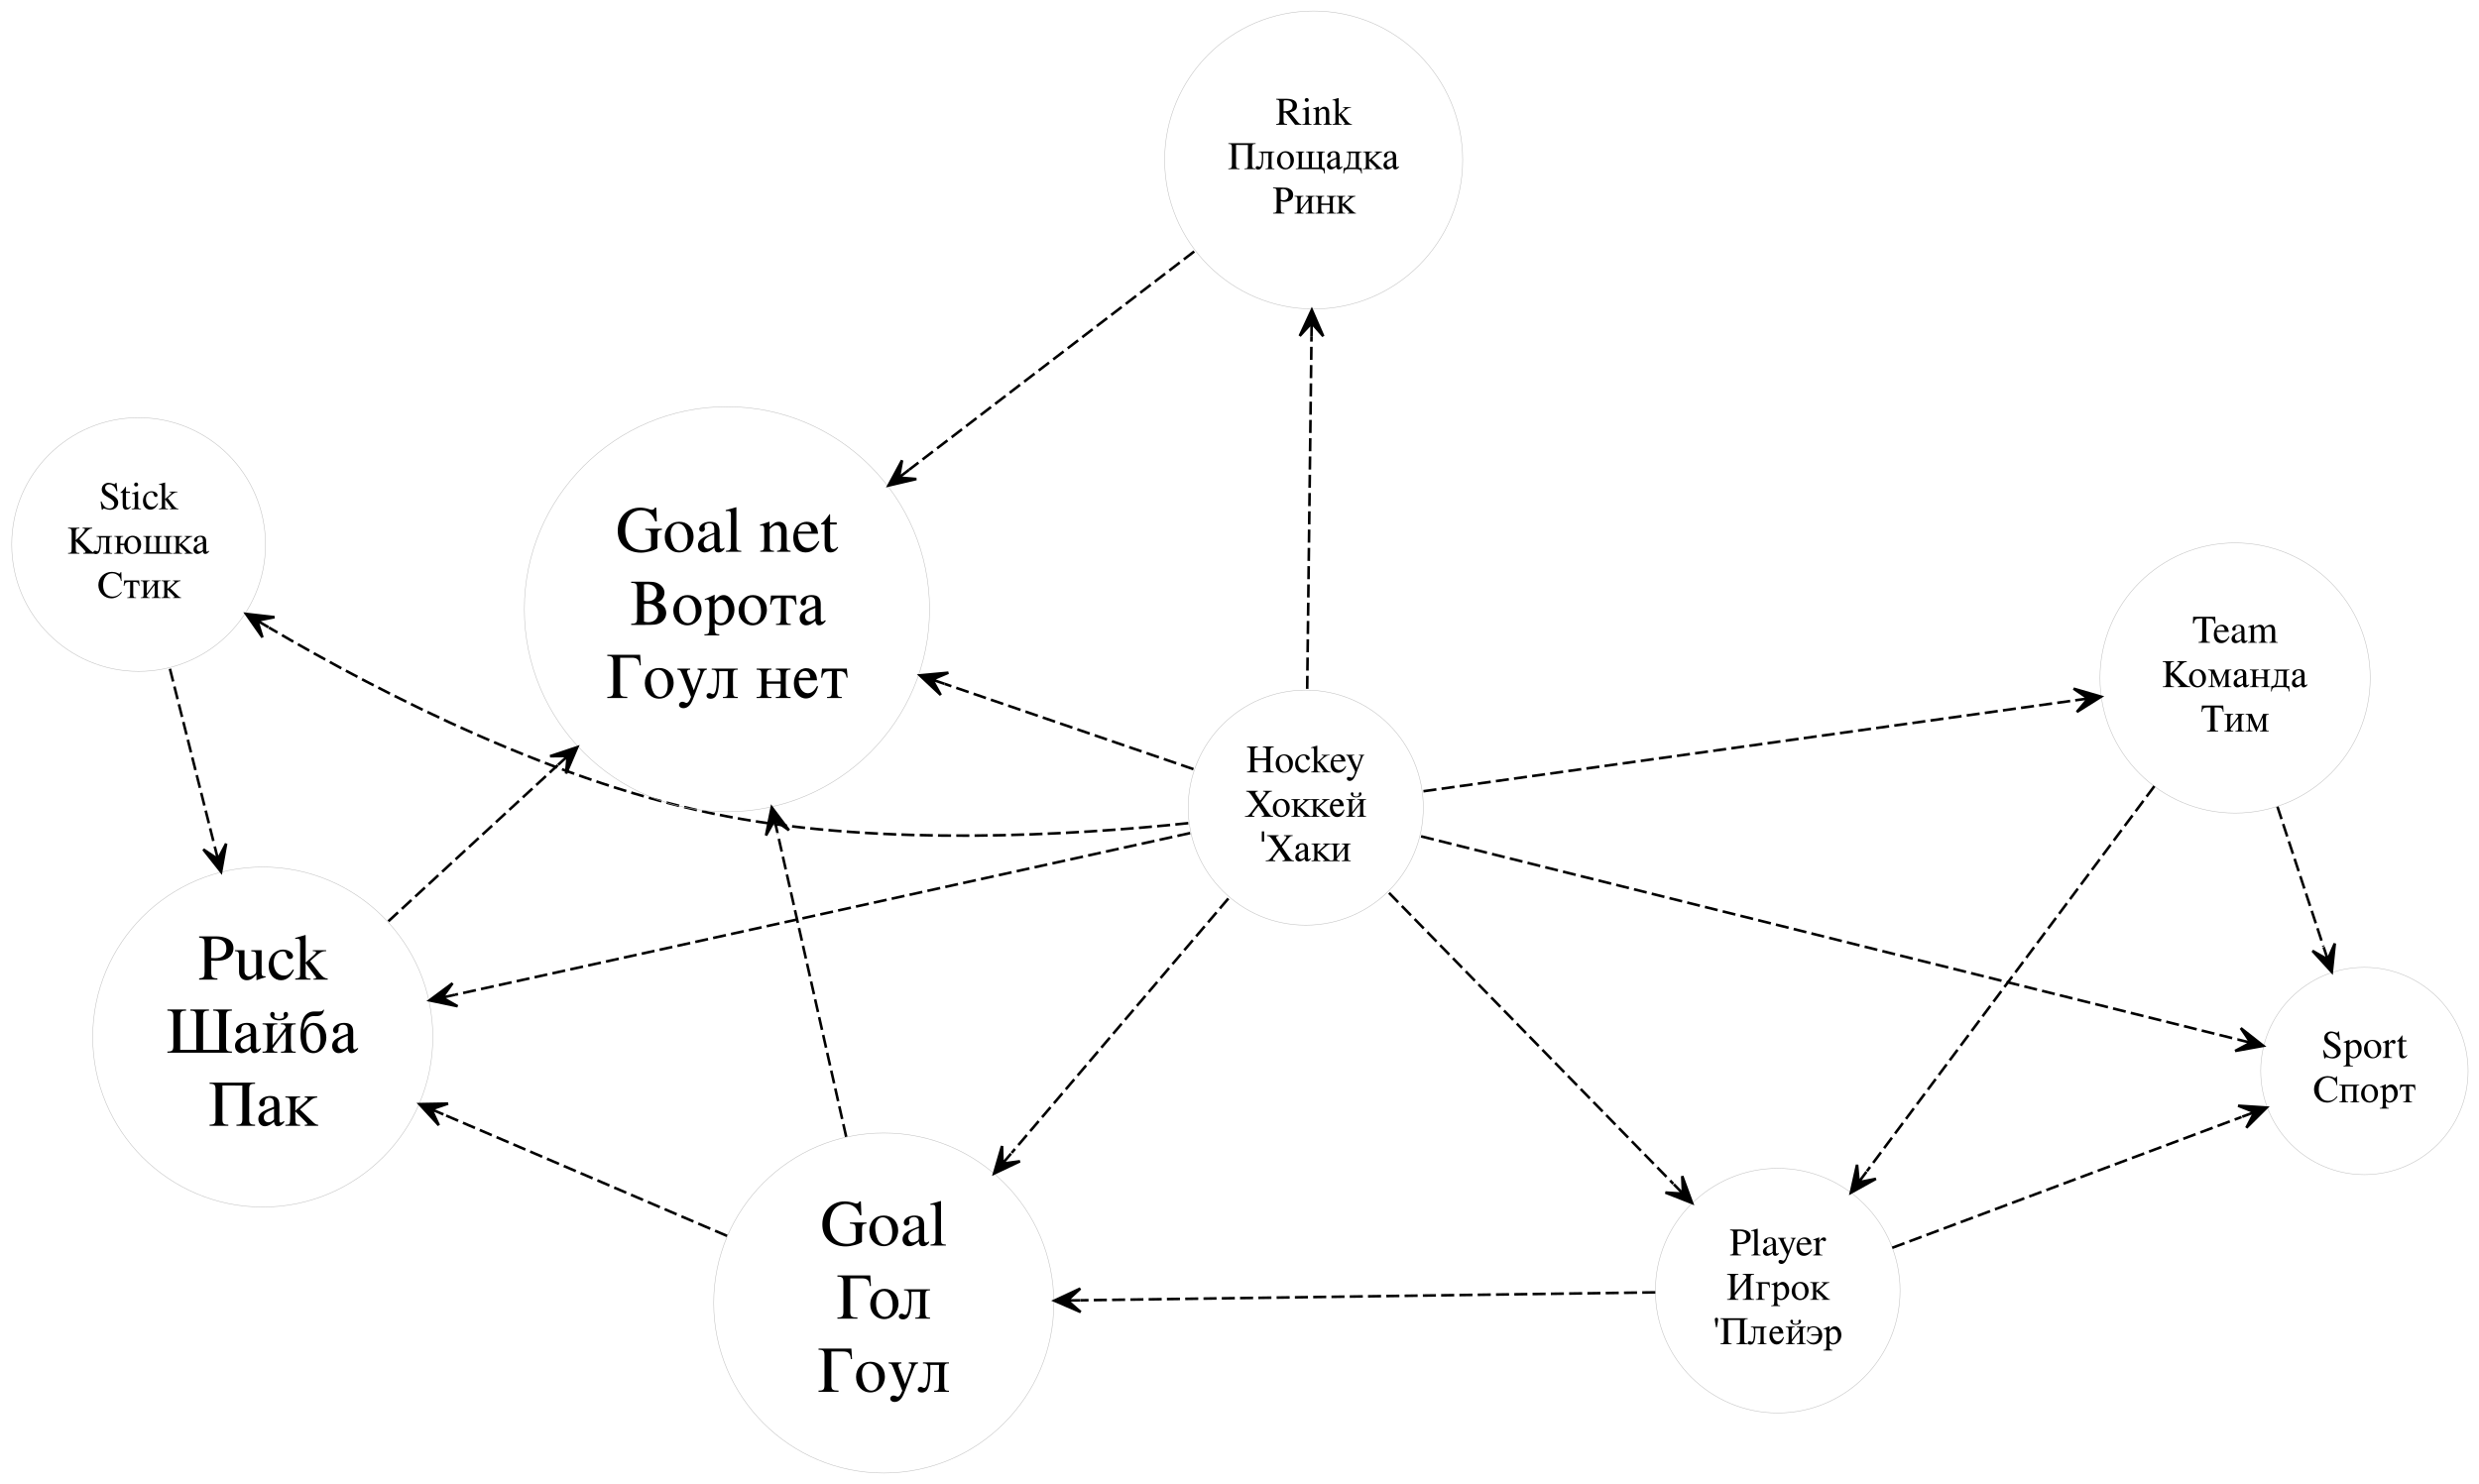
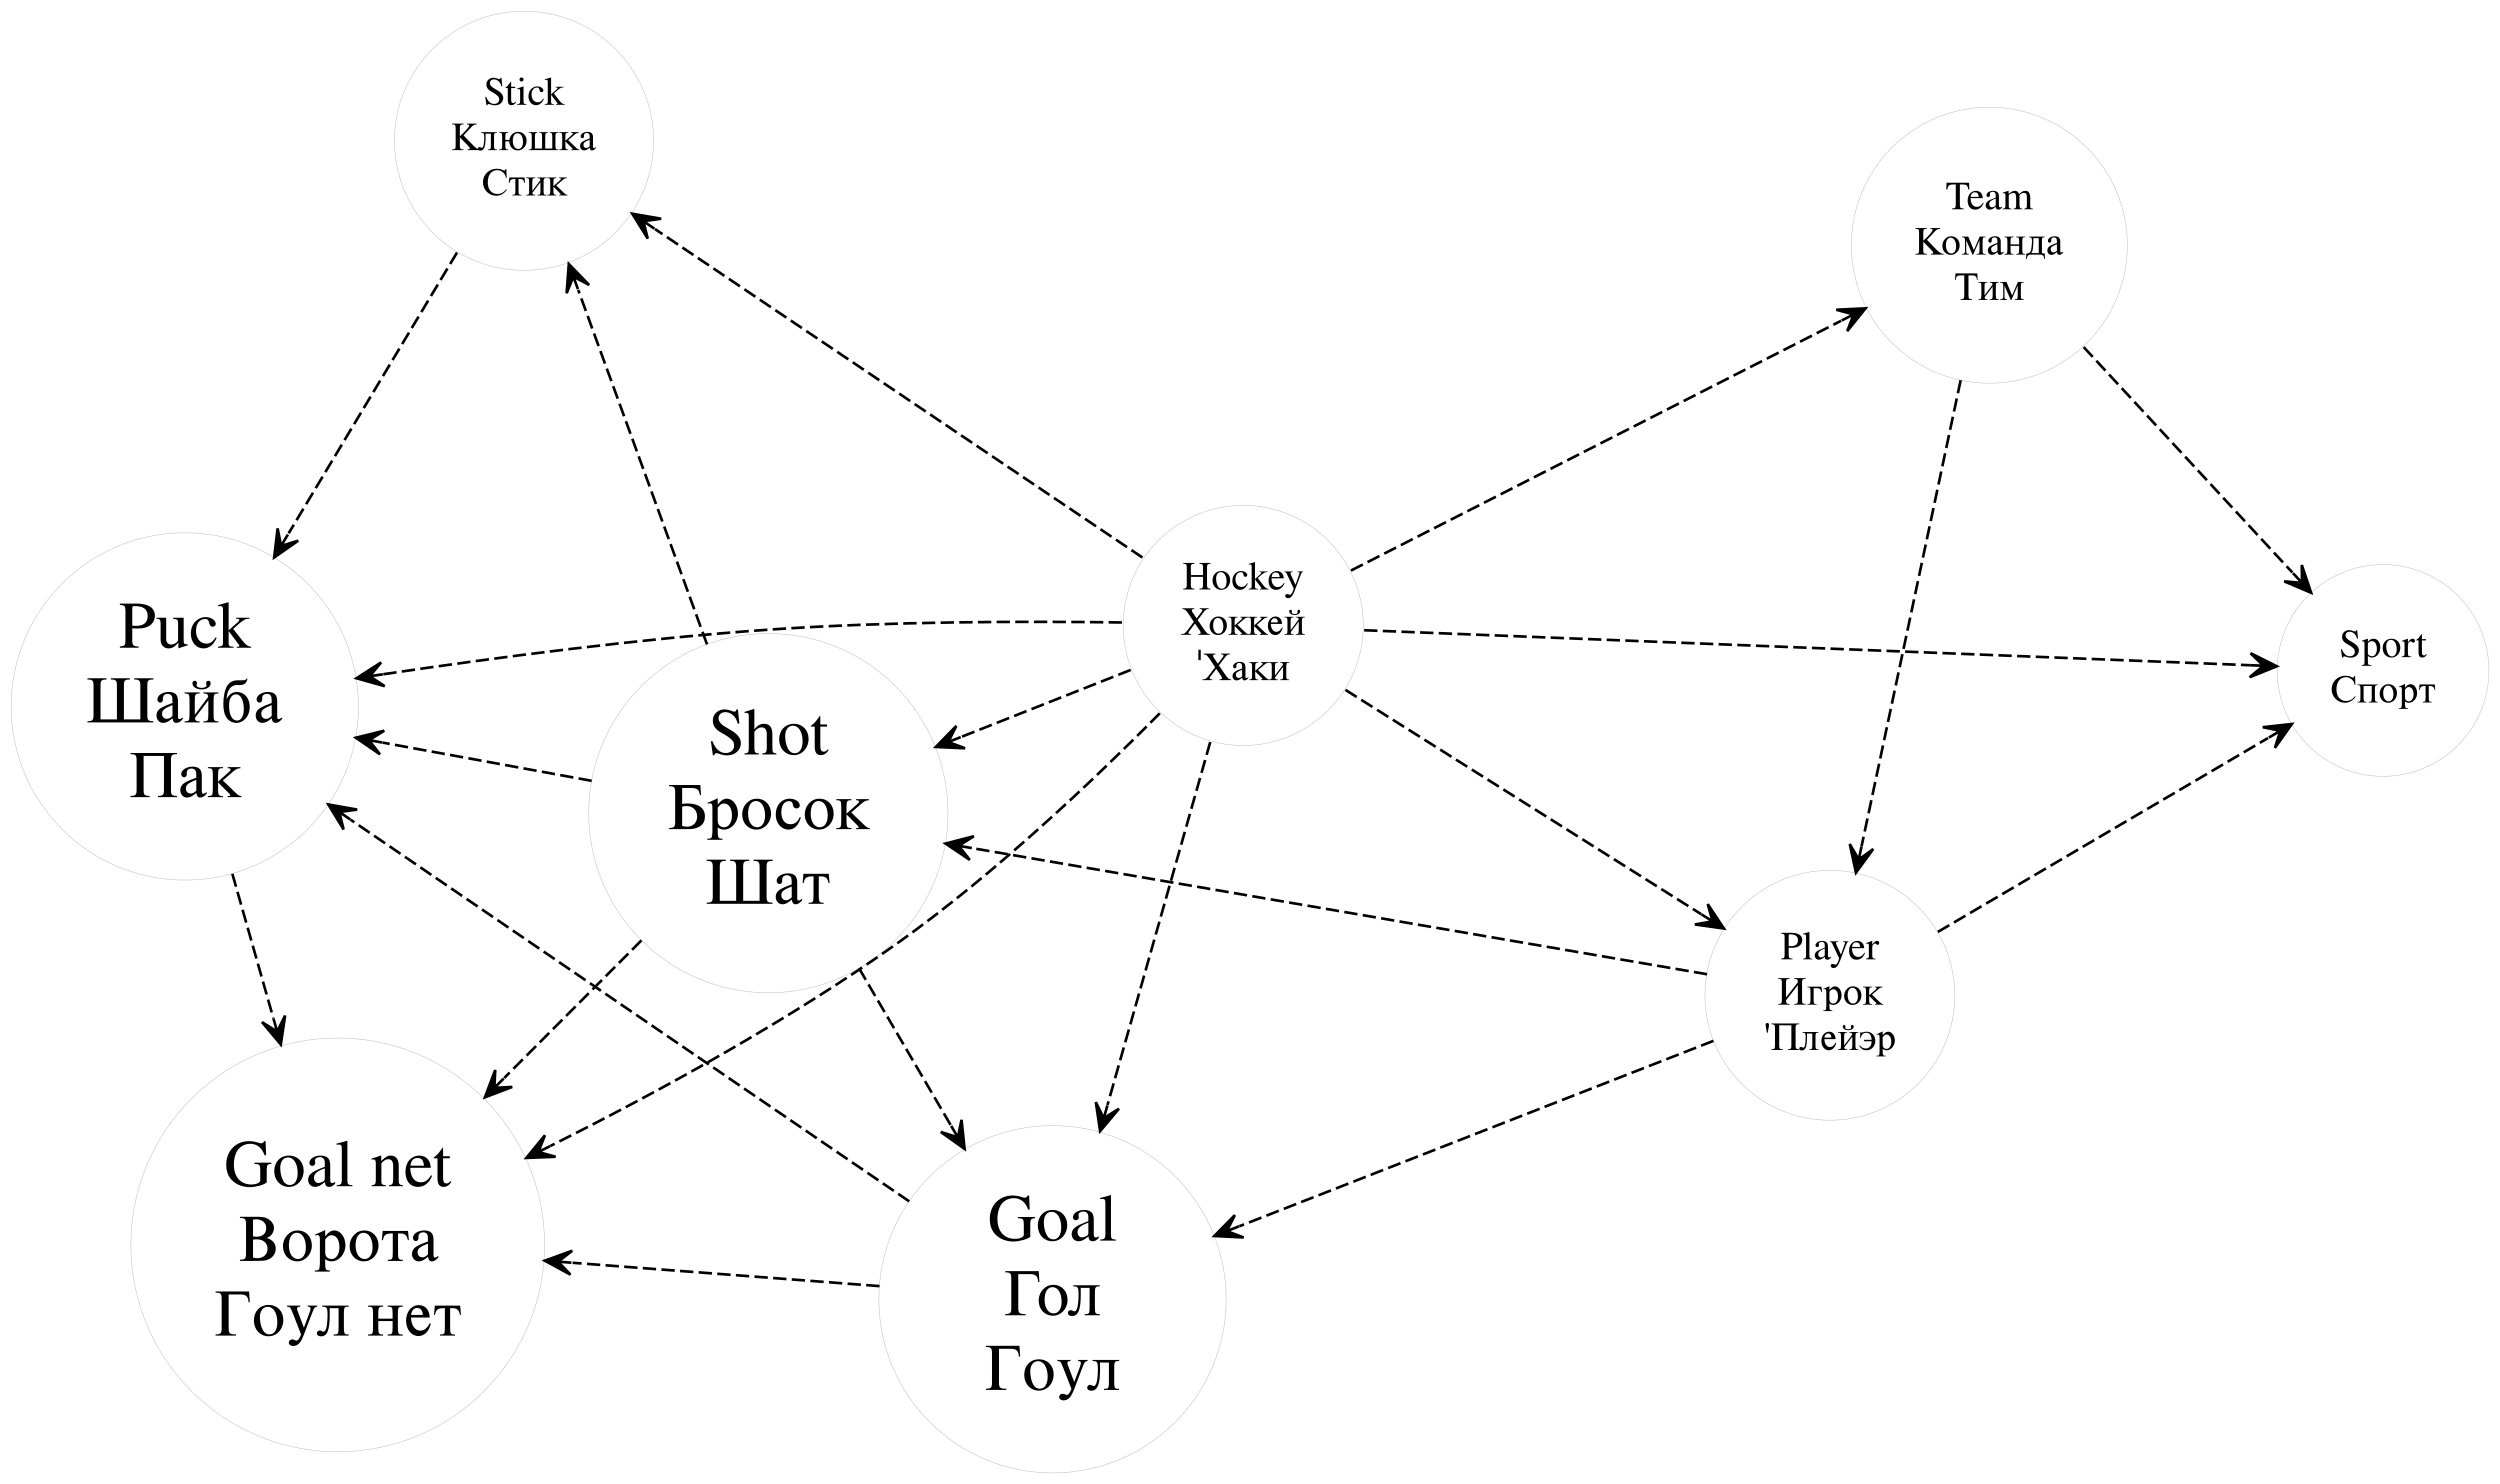
- <svg xmlns="http://www.w3.org/2000/svg" xmlns:xlink="http://www.w3.org/1999/xlink" width="949pt" height="568pt" viewBox="0.00 0.00 948.55 568.06">
-   <g id="graph0" class="graph" transform="scale(1 1) rotate(0) translate(4 564.0584)">
+ <svg xmlns="http://www.w3.org/2000/svg" xmlns:xlink="http://www.w3.org/1999/xlink" width="937pt" height="556pt" viewBox="0.00 0.00 936.85 556.20">
+   <g id="graph0" class="graph" transform="scale(1 1) rotate(0) translate(4 552.1964)">
    <g id="node1" class="node root has-pronunciation">
      <g id="a_node1">
        <a xlink:href="../" xlink:title="Хоккей" target="_top">
-           <ellipse fill="none" stroke="#c0c0c0" stroke-width=".2" cx="495.641" cy="-254.758" rx="45.011" ry="45.011" />
-           <text text-anchor="middle" x="495.641" y="-268.258" font-family="Times,serif" font-size="15.00" fill="#000000">Hockey</text>
-           <text text-anchor="middle" x="495.641" y="-251.258" font-family="Times,serif" font-size="15.00" fill="#000000">Хоккей</text>
-           <text text-anchor="middle" x="495.641" y="-234.258" font-family="Times,serif" font-size="15.00" fill="#000000">ˈХаки</text>
+           <ellipse fill="none" stroke="#c0c0c0" stroke-width=".2" cx="461.887" cy="-317.692" rx="45.011" ry="45.011" />
+           <text text-anchor="middle" x="461.887" y="-331.192" font-family="Times,serif" font-size="15.00" fill="#000000">Hockey</text>
+           <text text-anchor="middle" x="461.887" y="-314.192" font-family="Times,serif" font-size="15.00" fill="#000000">Хоккей</text>
+           <text text-anchor="middle" x="461.887" y="-297.192" font-family="Times,serif" font-size="15.00" fill="#000000">ˈХаки</text>
        </a>
      </g>
    </g>
    <g id="node2" class="node has-pronunciation">
      <g id="a_node2">
        <a xlink:href="../team.html" xlink:title="Команда" target="_top">
-           <ellipse fill="none" stroke="#c0c0c0" stroke-width=".2" cx="851.446" cy="-304.407" rx="51.738" ry="51.738" />
-           <text text-anchor="middle" x="851.446" y="-317.907" font-family="Times,serif" font-size="15.00" fill="#000000">Team</text>
-           <text text-anchor="middle" x="851.446" y="-300.907" font-family="Times,serif" font-size="15.00" fill="#000000">Команда</text>
-           <text text-anchor="middle" x="851.446" y="-283.907" font-family="Times,serif" font-size="15.00" fill="#000000">Тим</text>
+           <ellipse fill="none" stroke="#c0c0c0" stroke-width=".2" cx="741.637" cy="-460.248" rx="51.738" ry="51.738" />
+           <text text-anchor="middle" x="741.637" y="-473.748" font-family="Times,serif" font-size="15.00" fill="#000000">Team</text>
+           <text text-anchor="middle" x="741.637" y="-456.748" font-family="Times,serif" font-size="15.00" fill="#000000">Команда</text>
+           <text text-anchor="middle" x="741.637" y="-439.748" font-family="Times,serif" font-size="15.00" fill="#000000">Тим</text>
        </a>
      </g>
    </g>
-     <g id="edge10" class="edge">
-       <path fill="none" stroke="#000000" stroke-dasharray="5,2" d="M540.704,-261.046C603.887,-269.863 719.007,-285.926 789.998,-295.832" />
-       <polygon fill="#000000" stroke="#000000" points="800.141,-297.248 789.615,-300.322 795.189,-296.557 790.237,-295.866 790.237,-295.866 790.237,-295.866 795.189,-296.557 790.859,-291.409 800.141,-297.248 800.141,-297.248" />
+     <g id="edge14" class="edge">
+       <path fill="none" stroke="#000000" stroke-dasharray="5,2" d="M502.266,-338.269C550.612,-362.905 631.839,-404.297 686.079,-431.937" />
+       <polygon fill="#000000" stroke="#000000" points="695.21,-436.59 684.257,-436.059 690.755,-434.32 686.3,-432.049 686.3,-432.049 686.3,-432.049 690.755,-434.32 688.343,-428.04 695.21,-436.59 695.21,-436.59" />
    </g>
    <g id="node3" class="node">
      <g id="a_node3">
        <a xlink:href="../sport.html" xlink:title="Спорт" target="_top">
-           <ellipse fill="none" stroke="#c0c0c0" stroke-width=".2" cx="900.949" cy="-153.906" rx="39.696" ry="39.696" />
-           <text text-anchor="middle" x="900.949" y="-158.906" font-family="Times,serif" font-size="15.00" fill="#000000">Sport</text>
-           <text text-anchor="middle" x="900.949" y="-141.906" font-family="Times,serif" font-size="15.00" fill="#000000">Спорт</text>
+           <ellipse fill="none" stroke="#c0c0c0" stroke-width=".2" cx="889.25" cy="-300.813" rx="39.696" ry="39.696" />
+           <text text-anchor="middle" x="889.25" y="-305.813" font-family="Times,serif" font-size="15.00" fill="#000000">Sport</text>
+           <text text-anchor="middle" x="889.25" y="-288.813" font-family="Times,serif" font-size="15.00" fill="#000000">Спорт</text>
        </a>
      </g>
    </g>
-     <g id="edge11" class="edge">
-       <path fill="none" stroke="#000000" stroke-dasharray="5,2" d="M539.788,-243.773C616.325,-224.729 773.059,-185.729 852.495,-165.963" />
-       <polygon fill="#000000" stroke="#000000" points="862.251,-163.536 853.634,-170.317 857.399,-164.743 852.547,-165.95 852.547,-165.95 852.547,-165.95 857.399,-164.743 851.461,-161.583 862.251,-163.536 862.251,-163.536" />
+     <g id="edge15" class="edge">
+       <path fill="none" stroke="#000000" stroke-dasharray="5,2" d="M507.218,-315.901C587.849,-312.717 755.575,-306.092 839.364,-302.783" />
+       <polygon fill="#000000" stroke="#000000" points="849.398,-302.387 839.584,-307.278 844.402,-302.584 839.406,-302.782 839.406,-302.782 839.406,-302.782 844.402,-302.584 839.228,-298.285 849.398,-302.387 849.398,-302.387" />
    </g>
    <g id="node4" class="node has-pronunciation">
      <g id="a_node4">
-         <a xlink:href="../rink.html" xlink:title="Площадка" target="_top">
-           <ellipse fill="none" stroke="#c0c0c0" stroke-width=".2" cx="498.664" cy="-502.783" rx="57.052" ry="57.052" />
-           <text text-anchor="middle" x="498.664" y="-516.283" font-family="Times,serif" font-size="15.00" fill="#000000">Rink</text>
-           <text text-anchor="middle" x="498.664" y="-499.283" font-family="Times,serif" font-size="15.00" fill="#000000">Площадка</text>
-           <text text-anchor="middle" x="498.664" y="-482.283" font-family="Times,serif" font-size="15.00" fill="#000000">Ринк</text>
+         <a xlink:href="../shot.html" xlink:title="Бросок" target="_top">
+           <ellipse fill="none" stroke="#c0c0c0" stroke-width=".2" cx="283.834" cy="-247.32" rx="67.351" ry="67.351" />
+           <text text-anchor="middle" x="283.834" y="-269.32" font-family="Times,serif" font-size="25.00" fill="#000000">Shot</text>
+           <text text-anchor="middle" x="283.834" y="-241.32" font-family="Times,serif" font-size="25.00" fill="#000000">Бросок</text>
+           <text text-anchor="middle" x="283.834" y="-213.32" font-family="Times,serif" font-size="25.00" fill="#000000">Шат</text>
        </a>
      </g>
    </g>
-     <g id="edge12" class="edge">
-       <path fill="none" stroke="#000000" stroke-dasharray="5,2" d="M496.195,-300.25C496.656,-338.055 497.318,-392.399 497.841,-435.278" />
-       <polygon fill="#000000" stroke="#000000" points="497.964,-445.355 493.342,-435.411 497.903,-440.356 497.842,-435.356 497.842,-435.356 497.842,-435.356 497.903,-440.356 502.342,-435.301 497.964,-445.355 497.964,-445.355" />
+     <g id="edge16" class="edge">
+       <path fill="none" stroke="#000000" stroke-dasharray="5,2" d="M419.691,-301.015C400.7,-293.509 377.734,-284.432 356.131,-275.894" />
+       <polygon fill="#000000" stroke="#000000" points="346.648,-272.146 357.602,-271.636 351.298,-273.984 355.948,-275.821 355.948,-275.821 355.948,-275.821 351.298,-273.984 354.294,-280.006 346.648,-272.146 346.648,-272.146" />
    </g>
    <g id="node5" class="node has-pronunciation">
      <g id="a_node5">
        <a xlink:href="../player.html" xlink:title="Игрок" target="_top">
-           <ellipse fill="none" stroke="#c0c0c0" stroke-width=".2" cx="676.341" cy="-69.775" rx="46.839" ry="46.839" />
-           <text text-anchor="middle" x="676.341" y="-83.275" font-family="Times,serif" font-size="15.00" fill="#000000">Player</text>
-           <text text-anchor="middle" x="676.341" y="-66.275" font-family="Times,serif" font-size="15.00" fill="#000000">Игрок</text>
-           <text text-anchor="middle" x="676.341" y="-49.275" font-family="Times,serif" font-size="15.00" fill="#000000">'Плейэр</text>
+           <ellipse fill="none" stroke="#c0c0c0" stroke-width=".2" cx="681.838" cy="-179.016" rx="46.839" ry="46.839" />
+           <text text-anchor="middle" x="681.838" y="-192.516" font-family="Times,serif" font-size="15.00" fill="#000000">Player</text>
+           <text text-anchor="middle" x="681.838" y="-175.516" font-family="Times,serif" font-size="15.00" fill="#000000">Игрок</text>
+           <text text-anchor="middle" x="681.838" y="-158.516" font-family="Times,serif" font-size="15.00" fill="#000000">'Плейэр</text>
        </a>
      </g>
    </g>
-     <g id="edge13" class="edge">
-       <path fill="none" stroke="#000000" stroke-dasharray="5,2" d="M527.531,-222.113C557.861,-191.063 603.596,-144.244 636.353,-110.711" />
-       <polygon fill="#000000" stroke="#000000" points="643.551,-103.343 639.782,-113.641 640.057,-106.92 636.563,-110.496 636.563,-110.496 636.563,-110.496 640.057,-106.92 633.344,-107.352 643.551,-103.343 643.551,-103.343" />
+     <g id="edge17" class="edge">
+       <path fill="none" stroke="#000000" stroke-dasharray="5,2" d="M500.2,-293.536C537.237,-270.185 593.482,-234.724 633.563,-209.453" />
+       <polygon fill="#000000" stroke="#000000" points="642.11,-204.064 636.051,-213.204 637.881,-206.731 633.651,-209.398 633.651,-209.398 633.651,-209.398 637.881,-206.731 631.251,-205.591 642.11,-204.064 642.11,-204.064" />
    </g>
    <g id="node6" class="node has-pronunciation">
      <g id="a_node6">
        <a xlink:href="../stick.html" xlink:title="Клюшка" target="_top">
-           <ellipse fill="none" stroke="#c0c0c0" stroke-width=".2" cx="48.79" cy="-355.523" rx="48.582" ry="48.582" />
-           <text text-anchor="middle" x="48.79" y="-369.023" font-family="Times,serif" font-size="15.00" fill="#000000">Stick</text>
-           <text text-anchor="middle" x="48.79" y="-352.023" font-family="Times,serif" font-size="15.00" fill="#000000">Клюшка</text>
-           <text text-anchor="middle" x="48.79" y="-335.023" font-family="Times,serif" font-size="15.00" fill="#000000">Стик</text>
+           <ellipse fill="none" stroke="#c0c0c0" stroke-width=".2" cx="192.23" cy="-499.406" rx="48.582" ry="48.582" />
+           <text text-anchor="middle" x="192.23" y="-512.906" font-family="Times,serif" font-size="15.00" fill="#000000">Stick</text>
+           <text text-anchor="middle" x="192.23" y="-495.906" font-family="Times,serif" font-size="15.00" fill="#000000">Клюшка</text>
+           <text text-anchor="middle" x="192.23" y="-478.906" font-family="Times,serif" font-size="15.00" fill="#000000">Стик</text>
        </a>
      </g>
    </g>
-     <g id="edge14" class="edge">
-       <path fill="none" stroke="#000000" stroke-dasharray="5,2" d="M450.676,-248.817C405.634,-244.09 334.537,-239.967 274.309,-251.361 210.086,-263.511 142.863,-297.783 98.702,-323.725" />
-       <polygon fill="#000000" stroke="#000000" points="89.912,-328.958 96.203,-319.976 94.208,-326.4 98.505,-323.842 98.505,-323.842 98.505,-323.842 94.208,-326.4 100.807,-327.709 89.912,-328.958 89.912,-328.958" />
+     <g id="edge18" class="edge">
+       <path fill="none" stroke="#000000" stroke-dasharray="5,2" d="M424.108,-343.15C376.327,-375.349 293.951,-430.859 241.335,-466.316" />
+       <polygon fill="#000000" stroke="#000000" points="232.835,-472.043 238.613,-462.723 236.982,-469.249 241.128,-466.455 241.128,-466.455 241.128,-466.455 236.982,-469.249 243.643,-470.187 232.835,-472.043 232.835,-472.043" />
    </g>
    <g id="node7" class="node has-pronunciation">
      <g id="a_node7">
        <a xlink:href="../puck.html" xlink:title="Шайба" target="_top">
-           <ellipse fill="none" stroke="#c0c0c0" stroke-width=".2" cx="96.326" cy="-166.906" rx="65.108" ry="65.108" />
-           <text text-anchor="middle" x="96.326" y="-188.906" font-family="Times,serif" font-size="25.00" fill="#000000">Puck</text>
-           <text text-anchor="middle" x="96.326" y="-160.906" font-family="Times,serif" font-size="25.00" fill="#000000">Шайба</text>
-           <text text-anchor="middle" x="96.326" y="-132.906" font-family="Times,serif" font-size="25.00" fill="#000000">Пак</text>
+           <ellipse fill="none" stroke="#c0c0c0" stroke-width=".2" cx="65.054" cy="-287.33" rx="65.108" ry="65.108" />
+           <text text-anchor="middle" x="65.054" y="-309.33" font-family="Times,serif" font-size="25.00" fill="#000000">Puck</text>
+           <text text-anchor="middle" x="65.054" y="-281.33" font-family="Times,serif" font-size="25.00" fill="#000000">Шайба</text>
+           <text text-anchor="middle" x="65.054" y="-253.33" font-family="Times,serif" font-size="25.00" fill="#000000">Пак</text>
        </a>
      </g>
    </g>
-     <g id="edge15" class="edge">
-       <path fill="none" stroke="#000000" stroke-dasharray="5,2" d="M451.382,-245.021C383.38,-230.06 252.436,-201.251 169.981,-183.111" />
-       <polygon fill="#000000" stroke="#000000" points="160.173,-180.953 170.906,-178.707 165.056,-182.027 169.939,-183.102 169.939,-183.102 169.939,-183.102 165.056,-182.027 168.972,-187.496 160.173,-180.953 160.173,-180.953" />
+     <g id="edge19" class="edge">
+       <path fill="none" stroke="#000000" stroke-dasharray="5,2" d="M416.417,-318.808C380.372,-319.325 328.749,-319.249 283.689,-316.095 235.427,-312.716 181.537,-305.664 139.336,-299.389" />
+       <polygon fill="#000000" stroke="#000000" points="129.42,-297.896 139.979,-294.935 134.365,-298.64 139.309,-299.385 139.309,-299.385 139.309,-299.385 134.365,-298.64 138.639,-303.834 129.42,-297.896 129.42,-297.896" />
    </g>
    <g id="node8" class="node has-pronunciation">
      <g id="a_node8">
        <a xlink:href="../goal-net.html" xlink:title="Ворота" target="_top">
-           <ellipse fill="none" stroke="#c0c0c0" stroke-width=".2" cx="274.039" cy="-330.743" rx="77.564" ry="77.564" />
-           <text text-anchor="middle" x="274.039" y="-352.743" font-family="Times,serif" font-size="25.00" fill="#000000">Goal net</text>
-           <text text-anchor="middle" x="274.039" y="-324.743" font-family="Times,serif" font-size="25.00" fill="#000000">Ворота</text>
-           <text text-anchor="middle" x="274.039" y="-296.743" font-family="Times,serif" font-size="25.00" fill="#000000">Гoул нет</text>
+           <ellipse fill="none" stroke="#c0c0c0" stroke-width=".2" cx="122.385" cy="-85.435" rx="77.564" ry="77.564" />
+           <text text-anchor="middle" x="122.385" y="-107.435" font-family="Times,serif" font-size="25.00" fill="#000000">Goal net</text>
+           <text text-anchor="middle" x="122.385" y="-79.435" font-family="Times,serif" font-size="25.00" fill="#000000">Ворота</text>
+           <text text-anchor="middle" x="122.385" y="-51.435" font-family="Times,serif" font-size="25.00" fill="#000000">Гoул нет</text>
        </a>
      </g>
    </g>
-     <g id="edge16" class="edge">
-       <path fill="none" stroke="#000000" stroke-dasharray="5,2" d="M452.651,-269.499C425.616,-278.769 389.828,-291.04 357.391,-302.162" />
-       <polygon fill="#000000" stroke="#000000" points="347.894,-305.419 355.894,-297.918 352.624,-303.797 357.354,-302.175 357.354,-302.175 357.354,-302.175 352.624,-303.797 358.813,-306.432 347.894,-305.419 347.894,-305.419" />
+     <g id="edge20" class="edge">
+       <path fill="none" stroke="#000000" stroke-dasharray="5,2" d="M430.606,-284.749C405.542,-259.428 368.709,-224.54 332.568,-198.791 291.759,-169.717 242.636,-142.83 202.144,-122.545" />
+       <polygon fill="#000000" stroke="#000000" points="193.113,-118.057 204.071,-118.477 197.59,-120.282 202.068,-122.507 202.068,-122.507 202.068,-122.507 197.59,-120.282 200.066,-126.537 193.113,-118.057 193.113,-118.057" />
    </g>
    <g id="node9" class="node has-pronunciation">
      <g id="a_node9">
        <a xlink:href="../goal.html" xlink:title="Гол" target="_top">
-           <ellipse fill="none" stroke="#c0c0c0" stroke-width=".2" cx="334.082" cy="-65.054" rx="65.108" ry="65.108" />
-           <text text-anchor="middle" x="334.082" y="-87.054" font-family="Times,serif" font-size="25.00" fill="#000000">Goal</text>
-           <text text-anchor="middle" x="334.082" y="-59.054" font-family="Times,serif" font-size="25.00" fill="#000000">Гол</text>
-           <text text-anchor="middle" x="334.082" y="-31.054" font-family="Times,serif" font-size="25.00" fill="#000000">Гoул</text>
+           <ellipse fill="none" stroke="#c0c0c0" stroke-width=".2" cx="390.383" cy="-65.054" rx="65.108" ry="65.108" />
+           <text text-anchor="middle" x="390.383" y="-87.054" font-family="Times,serif" font-size="25.00" fill="#000000">Goal</text>
+           <text text-anchor="middle" x="390.383" y="-59.054" font-family="Times,serif" font-size="25.00" fill="#000000">Гол</text>
+           <text text-anchor="middle" x="390.383" y="-31.054" font-family="Times,serif" font-size="25.00" fill="#000000">Гoул</text>
        </a>
      </g>
    </g>
-     <g id="edge17" class="edge">
-       <path fill="none" stroke="#000000" stroke-dasharray="5,2" d="M466.009,-219.964C442.83,-192.748 410.109,-154.325 383.053,-122.556" />
-       <polygon fill="#000000" stroke="#000000" points="376.305,-114.633 386.215,-119.329 379.547,-118.44 382.789,-122.246 382.789,-122.246 382.789,-122.246 379.547,-118.44 379.363,-125.164 376.305,-114.633 376.305,-114.633" />
+     <g id="edge21" class="edge">
+       <path fill="none" stroke="#000000" stroke-dasharray="5,2" d="M449.514,-273.974C438.923,-236.554 423.458,-181.914 411,-137.897" />
+       <polygon fill="#000000" stroke="#000000" points="408.228,-128.104 415.282,-136.501 409.59,-132.916 410.952,-137.726 410.952,-137.726 410.952,-137.726 409.59,-132.916 406.622,-138.952 408.228,-128.104 408.228,-128.104" />
    </g>
    <g id="edge2" class="edge">
-       <path fill="none" stroke="#000000" stroke-dasharray="5,2" d="M867.655,-255.127C873.312,-237.928 879.648,-218.666 885.262,-201.599" />
-       <polygon fill="#000000" stroke="#000000" points="888.473,-191.835 889.623,-202.741 886.911,-196.585 885.349,-201.335 885.349,-201.335 885.349,-201.335 886.911,-196.585 881.074,-199.929 888.473,-191.835 888.473,-191.835" />
+       <path fill="none" stroke="#000000" stroke-dasharray="5,2" d="M776.994,-422.059C800.724,-396.429 831.812,-362.852 855.254,-337.533" />
+       <polygon fill="#000000" stroke="#000000" points="862.266,-329.958 858.775,-340.353 858.87,-333.627 855.473,-337.296 855.473,-337.296 855.473,-337.296 858.87,-333.627 852.171,-334.239 862.266,-329.958 862.266,-329.958" />
    </g>
    <g id="edge1" class="edge">
-       <path fill="none" stroke="#000000" stroke-dasharray="5,2" d="M820.544,-262.999C789.709,-221.682 742.444,-158.35 710.508,-115.557" />
-       <polygon fill="#000000" stroke="#000000" points="704.334,-107.285 713.922,-112.608 707.325,-111.292 710.316,-115.299 710.316,-115.299 710.316,-115.299 707.325,-111.292 706.709,-117.99 704.334,-107.285 704.334,-107.285" />
+       <path fill="none" stroke="#000000" stroke-dasharray="5,2" d="M730.877,-409.645C720.411,-360.423 704.547,-285.816 693.716,-234.878" />
+       <polygon fill="#000000" stroke="#000000" points="691.62,-225.021 698.102,-233.866 692.66,-229.911 693.7,-234.802 693.7,-234.802 693.7,-234.802 692.66,-229.911 689.299,-235.738 691.62,-225.021 691.62,-225.021" />
+     </g>
+     <g id="edge5" class="edge">
+       <path fill="none" stroke="#000000" stroke-dasharray="5,2" d="M260.837,-310.606C245.984,-351.479 226.836,-404.173 212.545,-443.502" />
+       <polygon fill="#000000" stroke="#000000" points="209.022,-453.197 208.208,-442.261 210.729,-448.498 212.437,-443.798 212.437,-443.798 212.437,-443.798 210.729,-448.498 216.666,-445.335 209.022,-453.197 209.022,-453.197" />
+     </g>
+     <g id="edge4" class="edge">
+       <path fill="none" stroke="#000000" stroke-dasharray="5,2" d="M217.599,-259.433C192.839,-263.961 164.567,-269.131 139.144,-273.781" />
+       <polygon fill="#000000" stroke="#000000" points="129.186,-275.602 138.213,-269.376 134.104,-274.702 139.023,-273.803 139.023,-273.803 139.023,-273.803 134.104,-274.702 139.832,-278.229 129.186,-275.602 129.186,-275.602" />
+     </g>
+     <g id="edge6" class="edge">
+       <path fill="none" stroke="#000000" stroke-dasharray="5,2" d="M236.267,-199.625C220.152,-183.466 201.904,-165.169 184.811,-148.03" />
+       <polygon fill="#000000" stroke="#000000" points="177.565,-140.765 187.813,-144.667 181.096,-144.305 184.627,-147.845 184.627,-147.845 184.627,-147.845 181.096,-144.305 181.441,-151.023 177.565,-140.765 177.565,-140.765" />
    </g>
    <g id="edge3" class="edge">
-       <path fill="none" stroke="#000000" stroke-dasharray="5,2" d="M452.937,-467.76C421.573,-443.739 379.366,-411.412 343.825,-384.191" />
-       <polygon fill="#000000" stroke="#000000" points="335.883,-378.109 346.558,-380.616 339.852,-381.149 343.822,-384.189 343.822,-384.189 343.822,-384.189 339.852,-381.149 341.085,-387.762 335.883,-378.109 335.883,-378.109" />
+       <path fill="none" stroke="#000000" stroke-dasharray="5,2" d="M317.84,-189.149C328.825,-170.357 341.074,-149.404 352.332,-130.145" />
+       <polygon fill="#000000" stroke="#000000" points="357.427,-121.429 356.265,-132.333 354.904,-125.746 352.381,-130.062 352.381,-130.062 352.381,-130.062 354.904,-125.746 348.496,-127.791 357.427,-121.429 357.427,-121.429" />
    </g>
-     <g id="edge5" class="edge">
-       <path fill="none" stroke="#000000" stroke-dasharray="5,2" d="M720.181,-86.196C758.666,-100.612 814.498,-121.524 853.908,-136.286" />
-       <polygon fill="#000000" stroke="#000000" points="863.553,-139.899 852.61,-140.606 858.871,-138.145 854.188,-136.391 854.188,-136.391 854.188,-136.391 858.871,-138.145 855.767,-132.177 863.553,-139.899 863.553,-139.899" />
+     <g id="edge8" class="edge">
+       <path fill="none" stroke="#000000" stroke-dasharray="5,2" d="M722.322,-202.789C757.97,-223.722 809.733,-254.119 846.144,-275.5" />
+       <polygon fill="#000000" stroke="#000000" points="855.051,-280.731 844.15,-279.547 850.74,-278.199 846.428,-275.667 846.428,-275.667 846.428,-275.667 850.74,-278.199 848.707,-271.786 855.051,-280.731 855.051,-280.731" />
    </g>
-     <g id="edge4" class="edge">
-       <path fill="none" stroke="#000000" stroke-dasharray="5,2" d="M629.469,-69.129C572.787,-68.347 476.644,-67.02 409.491,-66.094" />
-       <polygon fill="#000000" stroke="#000000" points="399.387,-65.955 409.449,-61.593 404.387,-66.024 409.387,-66.093 409.387,-66.093 409.387,-66.093 404.387,-66.024 409.324,-70.592 399.387,-65.955 399.387,-65.955" />
-     </g>
-     <g id="edge6" class="edge">
-       <path fill="none" stroke="#000000" stroke-dasharray="5,2" d="M60.785,-307.927C65.96,-287.393 72.132,-262.906 77.868,-240.145" />
-       <polygon fill="#000000" stroke="#000000" points="80.381,-230.172 82.301,-240.968 79.159,-235.02 77.937,-239.869 77.937,-239.869 77.937,-239.869 79.159,-235.02 73.574,-238.769 80.381,-230.172 80.381,-230.172" />
+     <g id="edge9" class="edge">
+       <path fill="none" stroke="#000000" stroke-dasharray="5,2" d="M635.793,-186.918C568.388,-198.486 442.027,-220.171 360.475,-234.167" />
+       <polygon fill="#000000" stroke="#000000" points="350.265,-235.919 359.36,-229.792 355.193,-235.073 360.121,-234.228 360.121,-234.228 360.121,-234.228 355.193,-235.073 360.882,-238.663 350.265,-235.919 350.265,-235.919" />
    </g>
    <g id="edge7" class="edge">
-       <path fill="none" stroke="#000000" stroke-dasharray="5,2" d="M144.417,-211.243C164.371,-229.638 187.826,-251.262 209.26,-271.022" />
-       <polygon fill="#000000" stroke="#000000" points="216.748,-277.925 206.345,-274.455 213.072,-274.536 209.396,-271.147 209.396,-271.147 209.396,-271.147 213.072,-274.536 212.446,-267.838 216.748,-277.925 216.748,-277.925" />
+       <path fill="none" stroke="#000000" stroke-dasharray="5,2" d="M638.205,-161.955C591.218,-143.583 515.775,-114.083 460.457,-92.453" />
+       <polygon fill="#000000" stroke="#000000" points="451.068,-88.782 462.02,-88.233 455.724,-90.603 460.381,-92.424 460.381,-92.424 460.381,-92.424 455.724,-90.603 458.742,-96.615 451.068,-88.782 451.068,-88.782" />
    </g>
-     <g id="edge8" class="edge">
-       <path fill="none" stroke="#000000" stroke-dasharray="5,2" d="M274.086,-90.755C241.141,-104.868 200.125,-122.439 165.795,-137.146" />
-       <polygon fill="#000000" stroke="#000000" points="156.302,-141.213 163.722,-133.138 160.898,-139.244 165.494,-137.275 165.494,-137.275 165.494,-137.275 160.898,-139.244 167.266,-141.411 156.302,-141.213 156.302,-141.213" />
+     <g id="edge10" class="edge">
+       <path fill="none" stroke="#000000" stroke-dasharray="5,2" d="M167.104,-457.507C149.096,-427.477 124.496,-386.454 103.96,-352.21" />
+       <polygon fill="#000000" stroke="#000000" points="98.56,-343.204 107.562,-349.466 101.132,-347.493 103.703,-351.781 103.703,-351.781 103.703,-351.781 101.132,-347.493 99.844,-354.095 98.56,-343.204 98.56,-343.204" />
    </g>
-     <g id="edge9" class="edge">
-       <path fill="none" stroke="#000000" stroke-dasharray="5,2" d="M319.7,-128.693C311.834,-163.501 301.98,-207.105 293.441,-244.888" />
-       <polygon fill="#000000" stroke="#000000" points="291.186,-254.867 289.001,-244.121 292.288,-249.99 293.391,-245.113 293.391,-245.113 293.391,-245.113 292.288,-249.99 297.78,-246.105 291.186,-254.867 291.186,-254.867" />
+     <g id="edge11" class="edge">
+       <path fill="none" stroke="#000000" stroke-dasharray="5,2" d="M82.879,-224.556C87.755,-207.385 93.122,-188.486 98.286,-170.301" />
+       <polygon fill="#000000" stroke="#000000" points="101.046,-160.58 102.644,-171.429 99.681,-165.39 98.315,-170.2 98.315,-170.2 98.315,-170.2 99.681,-165.39 93.986,-168.97 101.046,-160.58 101.046,-160.58" />
+     </g>
+     <g id="edge12" class="edge">
+       <path fill="none" stroke="#000000" stroke-dasharray="5,2" d="M336.662,-101.758C279.091,-141.092 187.826,-203.448 127.2,-244.87" />
+       <polygon fill="#000000" stroke="#000000" points="118.855,-250.571 124.573,-241.214 122.984,-247.75 127.112,-244.93 127.112,-244.93 127.112,-244.93 122.984,-247.75 129.651,-248.645 118.855,-250.571 118.855,-250.571" />
+     </g>
+     <g id="edge13" class="edge">
+       <path fill="none" stroke="#000000" stroke-dasharray="5,2" d="M325.508,-69.988C290.958,-72.615 247.965,-75.885 210.441,-78.739" />
+       <polygon fill="#000000" stroke="#000000" points="200.014,-79.532 209.644,-74.286 204.999,-79.152 209.985,-78.773 209.985,-78.773 209.985,-78.773 204.999,-79.152 210.326,-83.26 200.014,-79.532 200.014,-79.532" />
    </g>
  </g>
</svg>
